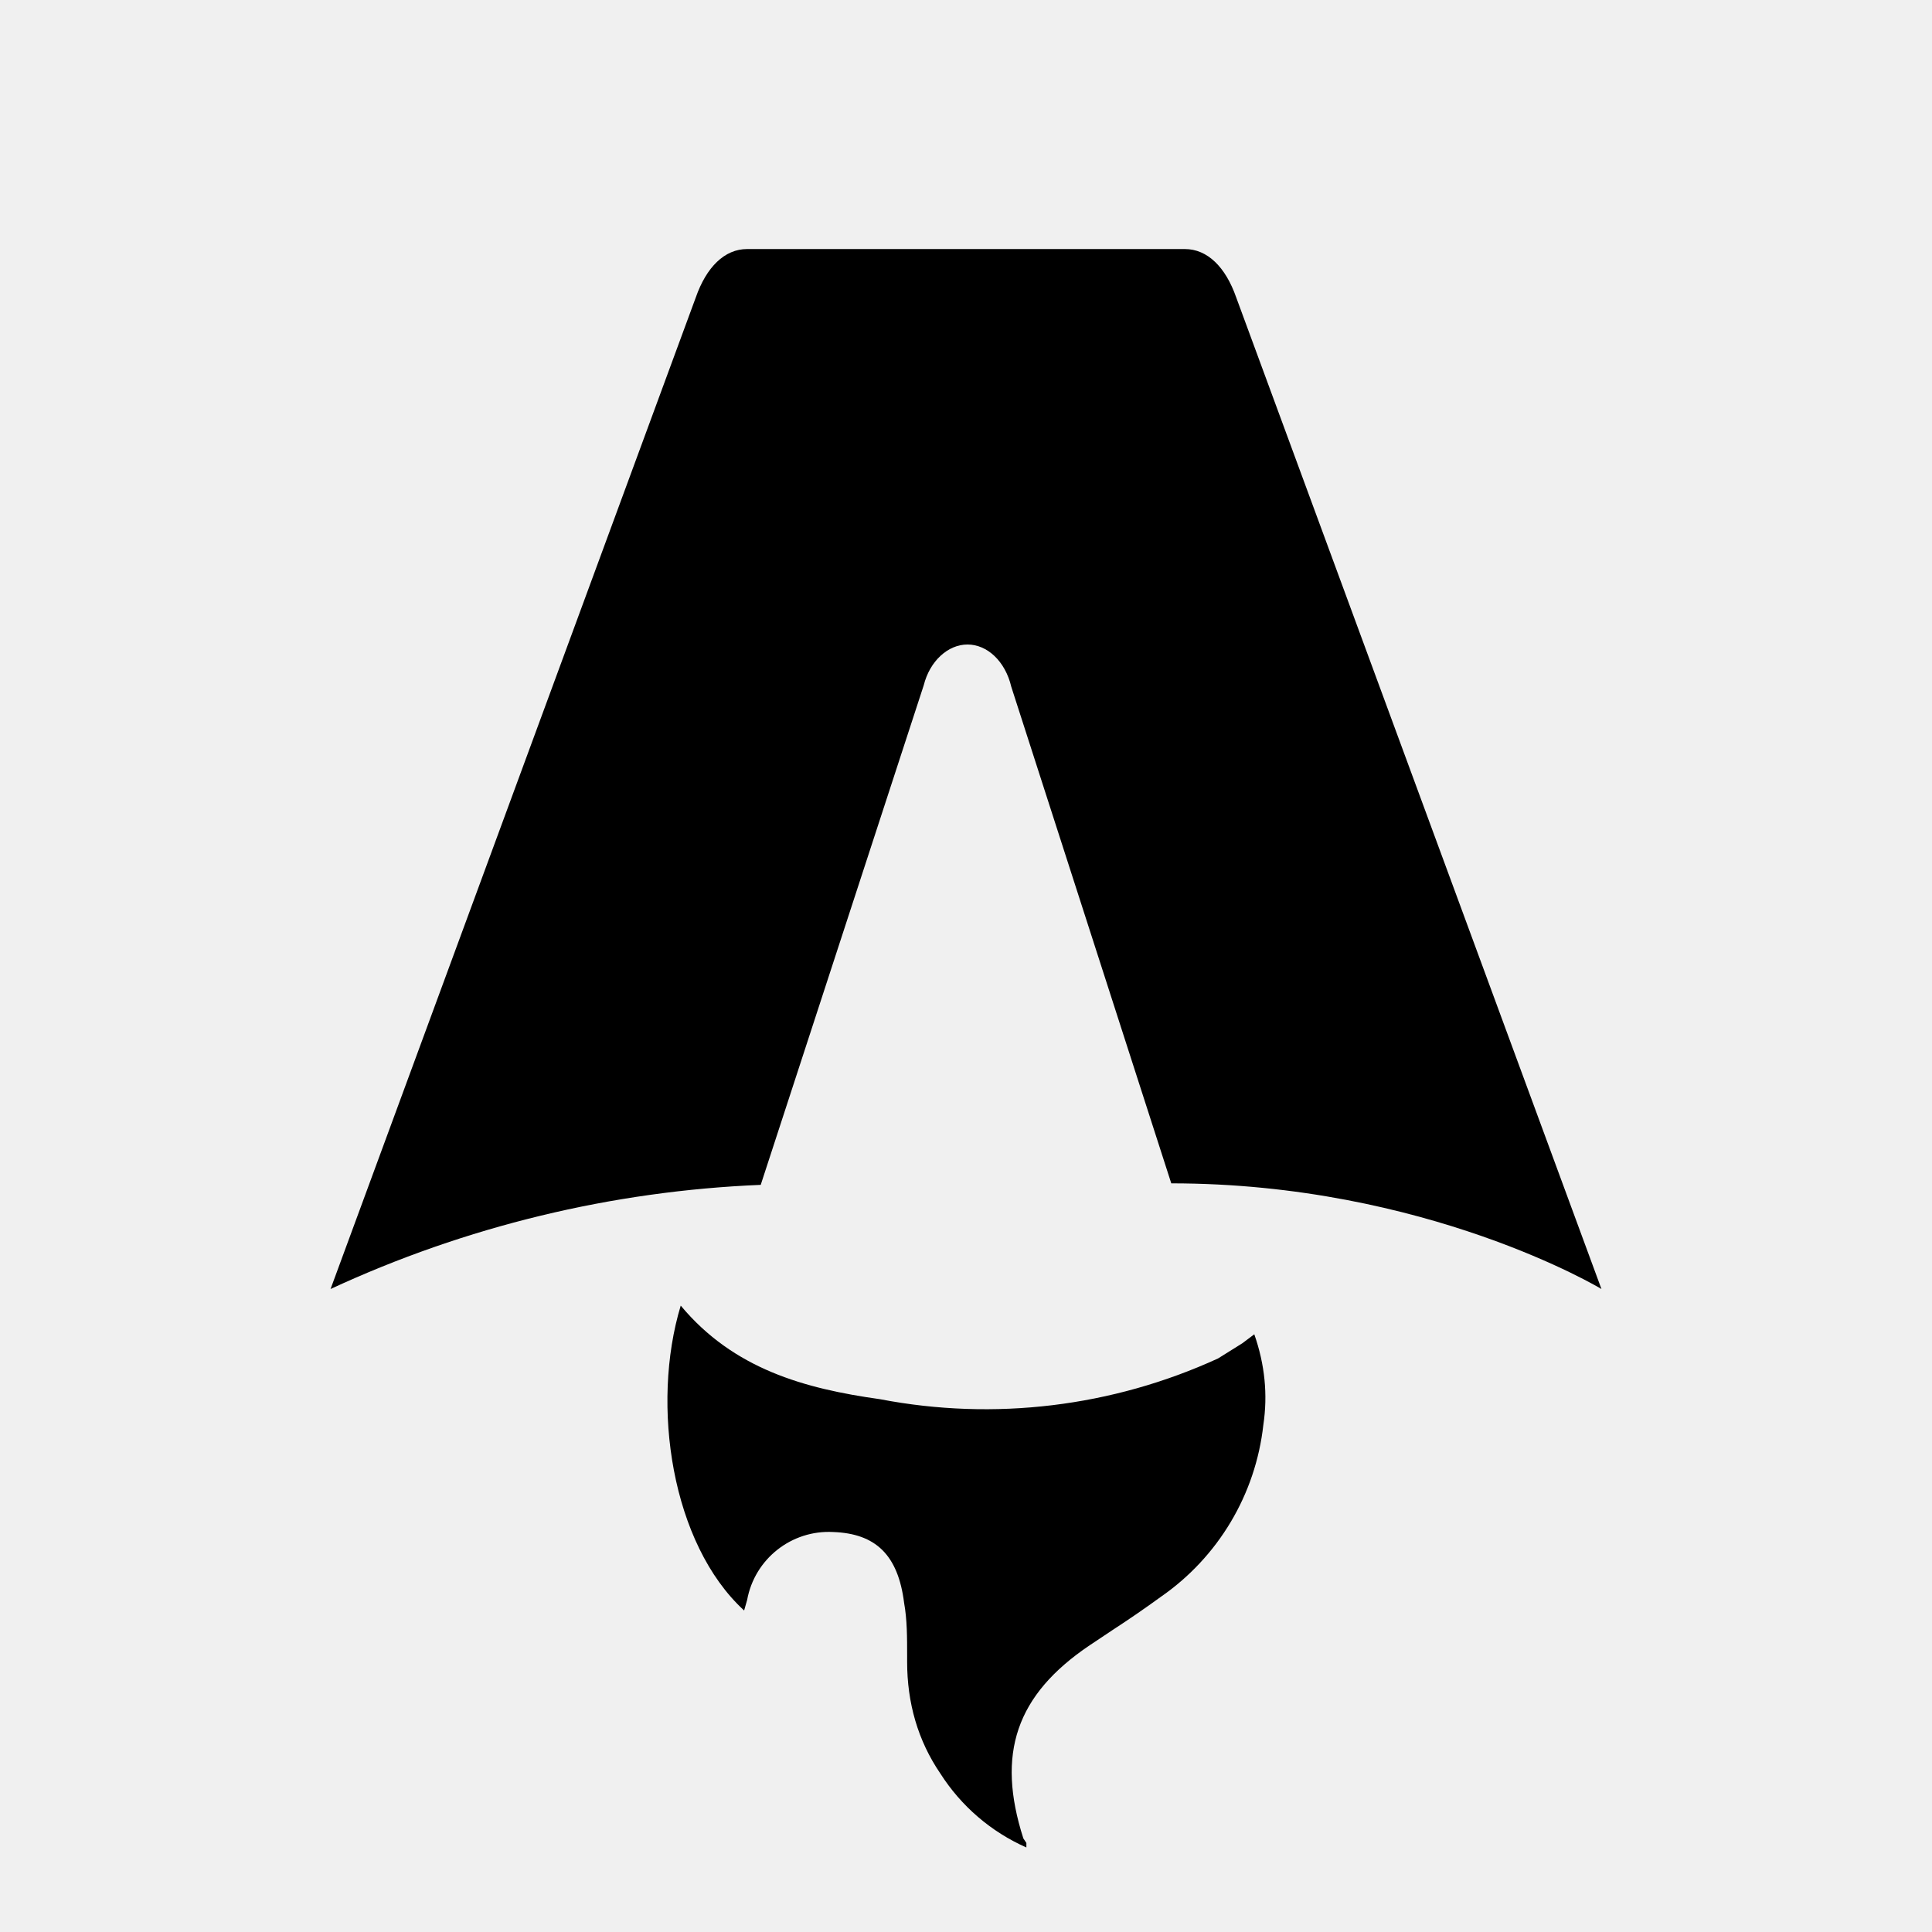
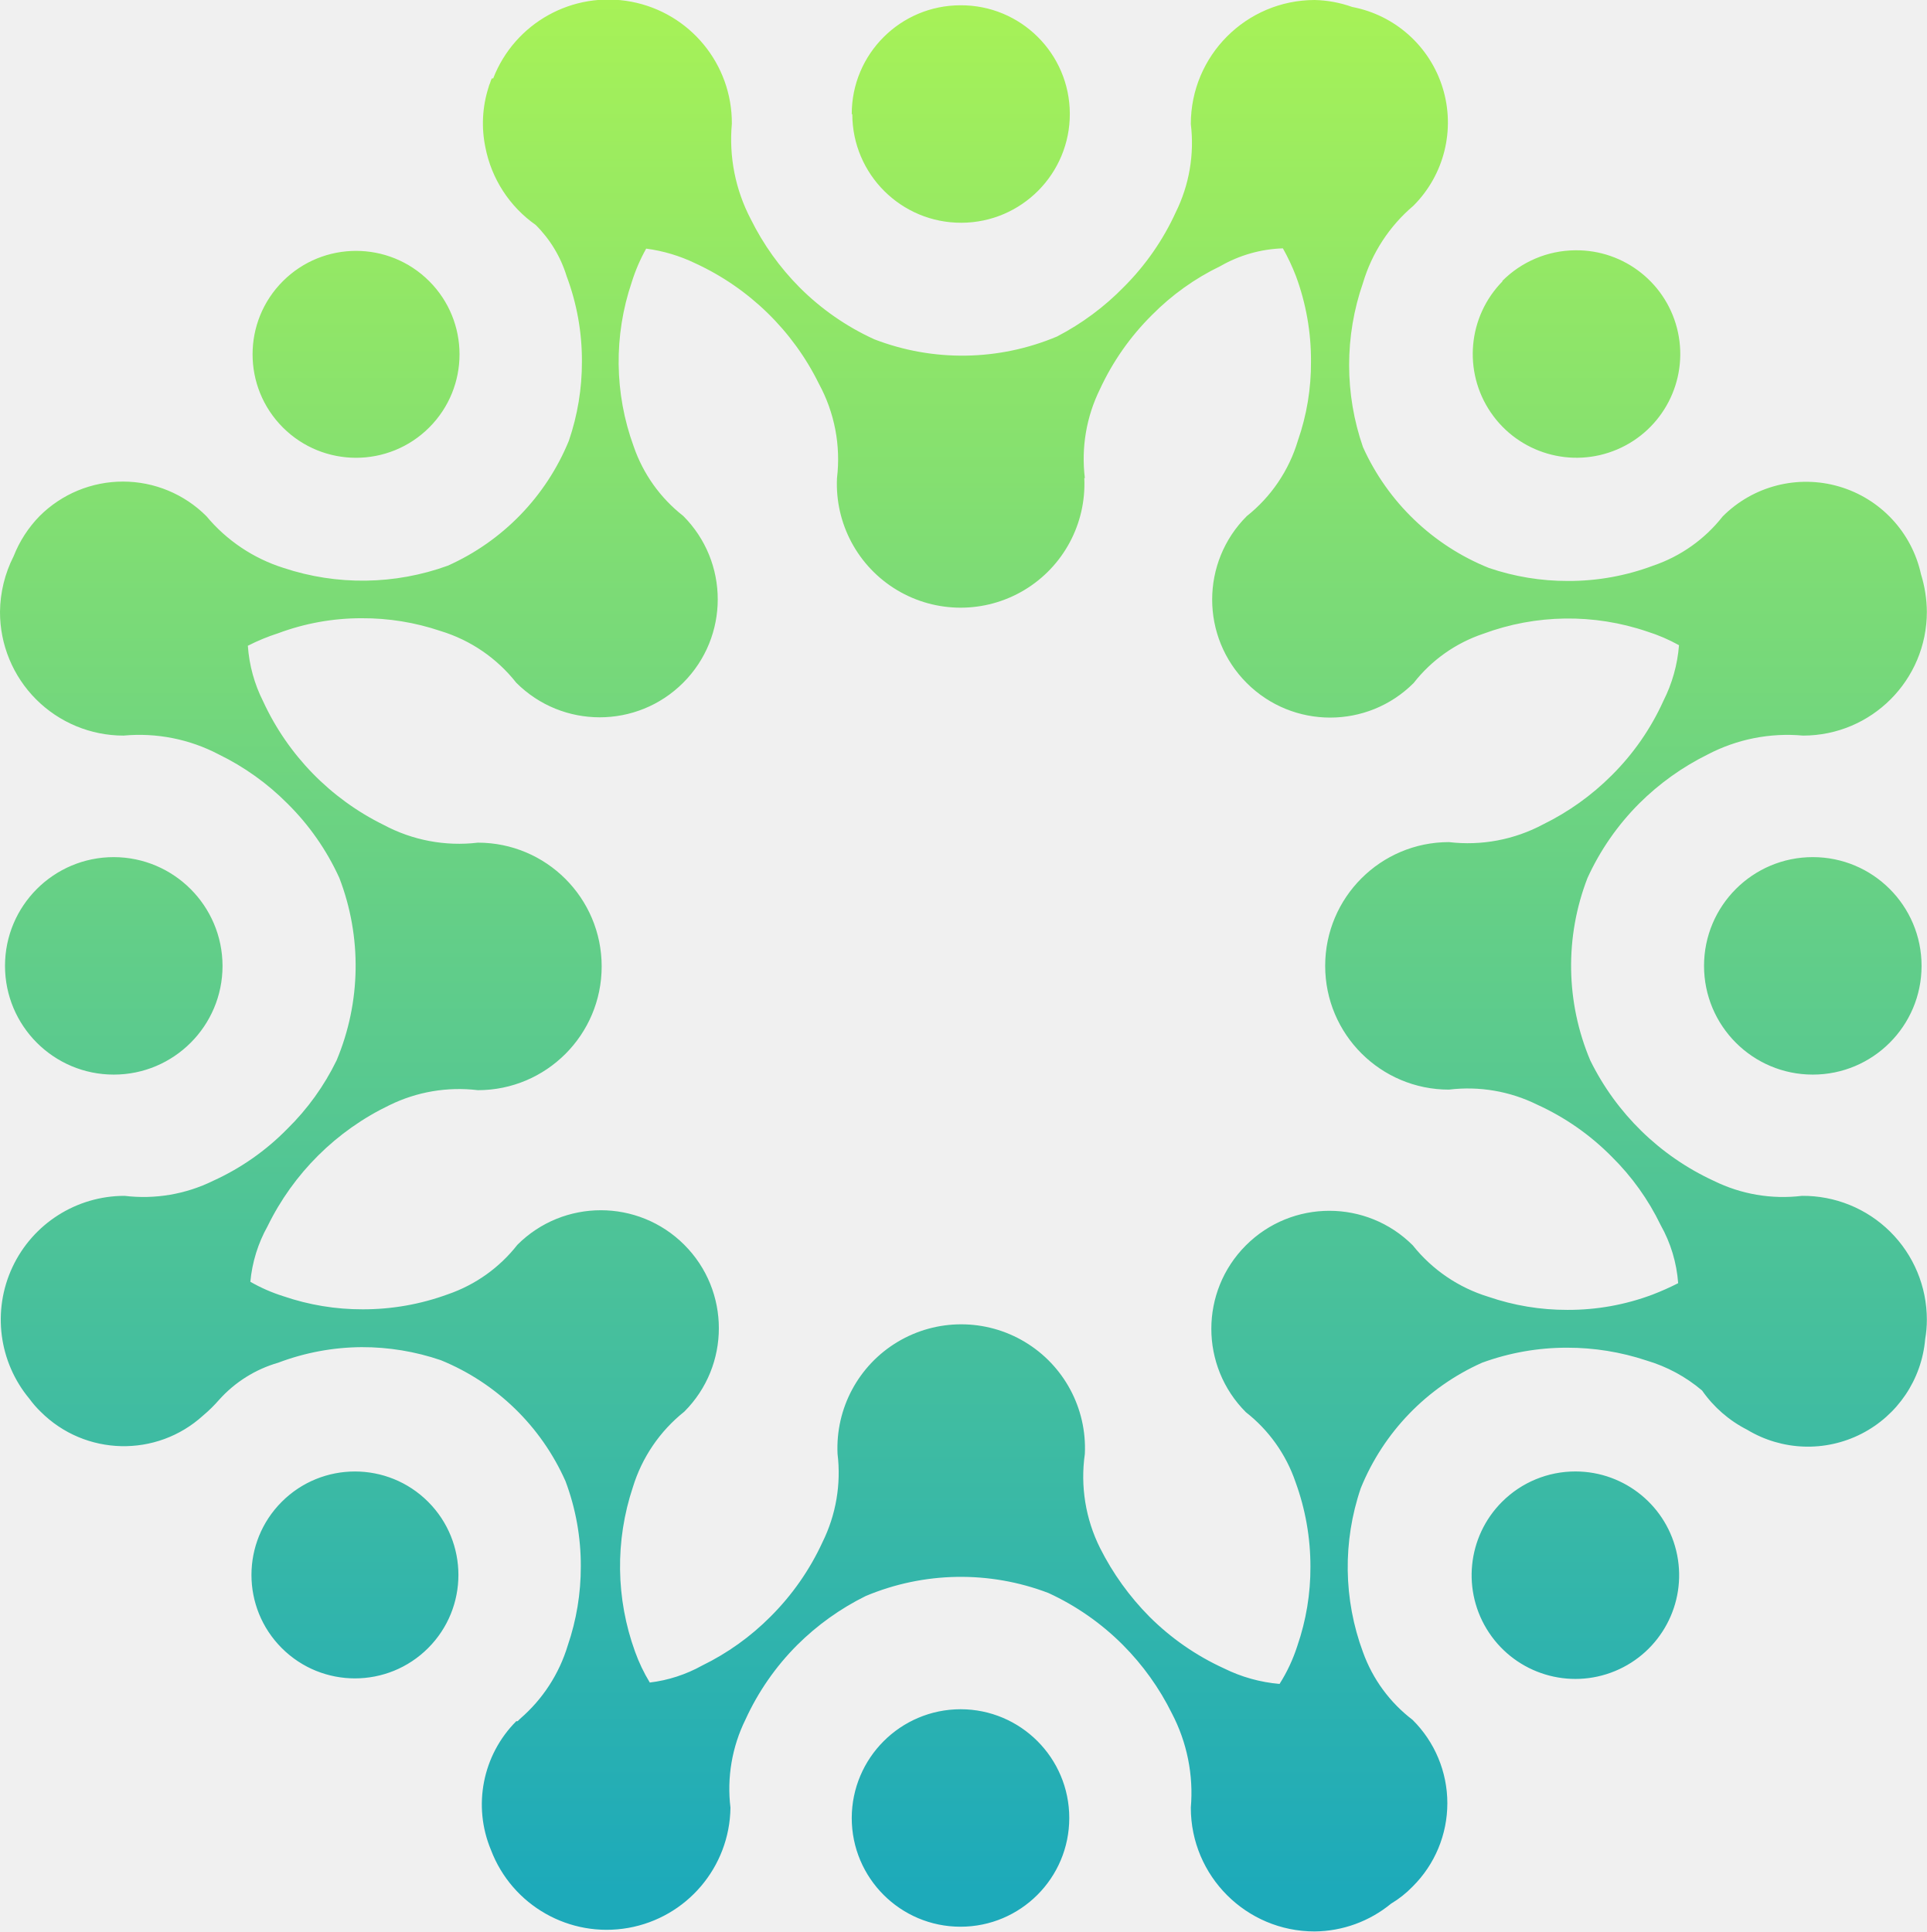
- <svg xmlns="http://www.w3.org/2000/svg" fill="none" viewBox="0 0 128 128">
-   <path d="M50.4 78.5a75.1 75.1 0 0 0-28.5 6.9l24.2-65.7c.7-2 1.9-3.2 3.4-3.2h29c1.5 0 2.7 1.2 3.4 3.2l24.2 65.7s-11.6-7-28.5-7L67 45.5c-.4-1.7-1.6-2.8-2.9-2.8-1.3 0-2.5 1.1-2.9 2.7L50.4 78.5Zm-1.1 28.2Zm-4.2-20.2c-2 6.6-.6 15.8 4.2 20.2a17.5 17.5 0 0 1 .2-.7 5.5 5.5 0 0 1 5.7-4.5c2.8.1 4.3 1.5 4.7 4.7.2 1.1.2 2.3.2 3.5v.4c0 2.7.7 5.2 2.2 7.4a13 13 0 0 0 5.7 4.9v-.3l-.2-.3c-1.8-5.6-.5-9.5 4.4-12.8l1.5-1a73 73 0 0 0 3.2-2.2 16 16 0 0 0 6.8-11.4c.3-2 .1-4-.6-6l-.8.6-1.6 1a37 37 0 0 1-22.4 2.7c-5-.7-9.7-2-13.2-6.2Z" />
-   <style>
-         path { fill: #000; }
-         @media (prefers-color-scheme: dark) {
-             path { fill: #FFF; }
-         }
-     </style>
+ <svg xmlns="http://www.w3.org/2000/svg" viewBox="0 0 69.27 69.47">
+   <defs>
+     <style>.cls-1{fill:none;}.cls-2{clip-path:url(#clip-path);}.cls-3{fill:url(#linear-gradient);}</style>
+     <clipPath id="clip-path">
+       <path class="cls-1" d="M30.62,65.37a3.91,3.91,0,1,0,3.91-3.91,3.92,3.92,0,0,0-3.91,3.91M10.13,54a3.72,3.72,0,1,0,5.26,0,3.72,3.72,0,0,0-5.26,0M54,54a3.73,3.73,0,1,0,2.64-1.09A3.72,3.72,0,0,0,54,54M4.09,30.82A3.91,3.91,0,1,0,8,34.73a3.92,3.92,0,0,0-3.91-3.91Zm61.08,0a3.91,3.91,0,1,0,3.91,3.91,3.91,3.91,0,0,0-3.91-3.91Zm-55-20.71a3.72,3.72,0,1,0,5.26,0,3.72,3.72,0,0,0-5.26,0m43.85,0A3.73,3.73,0,1,0,56.62,9,3.74,3.74,0,0,0,54,10.11m-23.36-6A3.91,3.91,0,1,0,34.53.19,3.91,3.91,0,0,0,30.62,4.1M39,17.19A5.67,5.67,0,0,1,39.54,14a9.19,9.19,0,0,1,1.87-2.67,8.87,8.87,0,0,1,2.46-1.76,4.82,4.82,0,0,1,2.25-.64,7.57,7.57,0,0,1,.47,1A8.72,8.72,0,0,1,47.13,13a8.46,8.46,0,0,1-.47,2.84,5.47,5.47,0,0,1-1.84,2.72,4.24,4.24,0,1,0,6,6,5.32,5.32,0,0,1,2.5-1.77,8.8,8.8,0,0,1,5.9-.08,6.12,6.12,0,0,1,1.14.49,5.35,5.35,0,0,1-.56,2,9,9,0,0,1-1.86,2.68,9.23,9.23,0,0,1-2.46,1.76,5.75,5.75,0,0,1-3.39.64,4.45,4.45,0,1,0,0,8.9,5.62,5.62,0,0,1,3.17.54,9,9,0,0,1,2.68,1.87,8.87,8.87,0,0,1,1.76,2.46,5,5,0,0,1,.63,2.09,9.68,9.68,0,0,1-.92.41,8.59,8.59,0,0,1-3.06.55,8.67,8.67,0,0,1-2.84-.47,5.55,5.55,0,0,1-2.72-1.85,4.24,4.24,0,0,0-6,6,5.4,5.4,0,0,1,1.78,2.5,8.85,8.85,0,0,1,.54,3.06,8.63,8.63,0,0,1-.47,2.84A5.94,5.94,0,0,1,46,60.55a5.57,5.57,0,0,1-2-.56,9.19,9.19,0,0,1-2.68-1.86,9.68,9.68,0,0,1-1.77-2.46A5.75,5.75,0,0,1,39,52.28a4.45,4.45,0,1,0-8.89,0,5.63,5.63,0,0,1-.54,3.17,9.23,9.23,0,0,1-1.87,2.68,9.08,9.08,0,0,1-2.46,1.76,5.14,5.14,0,0,1-1.88.61,6.11,6.11,0,0,1-.53-1.11,9,9,0,0,1-.08-5.91,5.55,5.55,0,0,1,1.85-2.72,4.24,4.24,0,0,0-6-6,5.4,5.4,0,0,1-2.5,1.78,8.85,8.85,0,0,1-3.06.54,8.73,8.73,0,0,1-2.85-.47A6,6,0,0,1,9,46.09a5.05,5.05,0,0,1,.62-2A9.4,9.4,0,0,1,14,39.74a5.67,5.67,0,0,1,3.18-.54,4.45,4.45,0,0,0,0-8.9,5.74,5.74,0,0,1-3.39-.64,9.28,9.28,0,0,1-4.33-4.44,5.24,5.24,0,0,1-.55-2A7.24,7.24,0,0,1,10,22.77,8.54,8.54,0,0,1,13,22.23a8.72,8.72,0,0,1,2.84.46,5.5,5.5,0,0,1,2.72,1.86,4.24,4.24,0,0,0,6-6,5.4,5.4,0,0,1-1.78-2.5,8.88,8.88,0,0,1-.07-5.9,6.29,6.29,0,0,1,.52-1.21A5.81,5.81,0,0,1,25,9.47a9.28,9.28,0,0,1,4.44,4.33,5.68,5.68,0,0,1,.65,3.39,4.45,4.45,0,1,0,8.89,0M17.68,2.82a.76.76,0,0,0-.06.16.85.85,0,0,0-.06.17,4.24,4.24,0,0,0-.11,2.15,4.45,4.45,0,0,0,1.81,2.79,4.43,4.43,0,0,1,1.11,1.84A8.63,8.63,0,0,1,20.92,13a8.73,8.73,0,0,1-.47,2.85,8.41,8.41,0,0,1-4.35,4.49,9,9,0,0,1-5.91.08,5.93,5.93,0,0,1-2.77-1.86,4.24,4.24,0,0,0-6,0A4.34,4.34,0,0,0,.49,20,4.51,4.51,0,0,0,0,22a4.44,4.44,0,0,0,4.44,4.45,6.15,6.15,0,0,1,3.43.68,9.08,9.08,0,0,1,2.46,1.76,9,9,0,0,1,1.87,2.68,8.8,8.8,0,0,1-.1,6.56,8.91,8.91,0,0,1-1.77,2.46,8.87,8.87,0,0,1-2.67,1.87A5.67,5.67,0,0,1,4.48,43,4.45,4.45,0,0,0,1.06,50.3a3.47,3.47,0,0,0,.4.46,4.23,4.23,0,0,0,5.84.14,5.2,5.2,0,0,0,.58-.57A4.54,4.54,0,0,1,10,49,8.63,8.63,0,0,1,13,48.44a8.73,8.73,0,0,1,2.85.47,8.36,8.36,0,0,1,4.48,4.35,8.63,8.63,0,0,1,.55,3.06,8.73,8.73,0,0,1-.47,2.85,5.62,5.62,0,0,1-1.71,2.63l-.09.09-.05,0a4.24,4.24,0,0,0-.91,4.63A4.45,4.45,0,0,0,26.26,65a5.63,5.63,0,0,1,.54-3.17,9.19,9.19,0,0,1,1.86-2.68,9.39,9.39,0,0,1,2.46-1.76,8.83,8.83,0,0,1,6.57-.11,9.23,9.23,0,0,1,2.68,1.87,9.39,9.39,0,0,1,1.76,2.46A6.18,6.18,0,0,1,42.81,65a4.45,4.45,0,0,0,4.45,4.45,4.39,4.39,0,0,0,2.75-1,3.76,3.76,0,0,0,.77-.61,4.22,4.22,0,0,0,0-6A5.32,5.32,0,0,1,49,59.41a8.8,8.8,0,0,1-.08-5.9A8.4,8.4,0,0,1,53.28,49a8.85,8.85,0,0,1,3.06-.54,9,9,0,0,1,2.85.46,5.49,5.49,0,0,1,2,1.08,4.41,4.41,0,0,0,1.62,1.41,4.23,4.23,0,0,0,6.4-3.26,4,4,0,0,0,.06-.7A4.45,4.45,0,0,0,64.78,43a5.63,5.63,0,0,1-3.17-.54,9.28,9.28,0,0,1-4.44-4.33,8.75,8.75,0,0,1-.1-6.56,9.19,9.19,0,0,1,1.86-2.68,9.39,9.39,0,0,1,2.46-1.76,6.18,6.18,0,0,1,3.43-.68A4.45,4.45,0,0,0,69.27,22a4.65,4.65,0,0,0-.21-1.35,4.23,4.23,0,0,0-7.13-2.08,5.37,5.37,0,0,1-2.5,1.77,8.63,8.63,0,0,1-3.06.55,8.73,8.73,0,0,1-2.85-.47A8.41,8.41,0,0,1,49,16.08,9,9,0,0,1,49,10.17,5.81,5.81,0,0,1,50.81,7.4,4.23,4.23,0,0,0,48.61.25,4.29,4.29,0,0,0,47.26,0a4.46,4.46,0,0,0-4.45,4.46,5.63,5.63,0,0,1-.54,3.17,9.19,9.19,0,0,1-1.86,2.68A9.39,9.39,0,0,1,38,12.1a8.78,8.78,0,0,1-6.57.1,9.19,9.19,0,0,1-2.68-1.86,9.39,9.39,0,0,1-1.76-2.46,6.18,6.18,0,0,1-.68-3.43,4.44,4.44,0,0,0-8.58-1.63" />
+     </clipPath>
+     <linearGradient id="linear-gradient" x1="-925.37" y1="100.78" x2="-924.37" y2="100.78" gradientTransform="translate(-7188.2 -66253.87) rotate(-90) scale(71.67)" gradientUnits="userSpaceOnUse">
+       <stop offset="0" stop-color="#1daaba" />
+       <stop offset="1" stop-color="#b1f750" />
+     </linearGradient>
+   </defs>
+   <g id="Layer_2" data-name="Layer 2">
+     <g id="Layer_1-2" data-name="Layer 1">
+       <g class="cls-2">
+         <rect class="cls-3" width="69.27" height="69.47" />
+       </g>
+     </g>
+   </g>
</svg>
